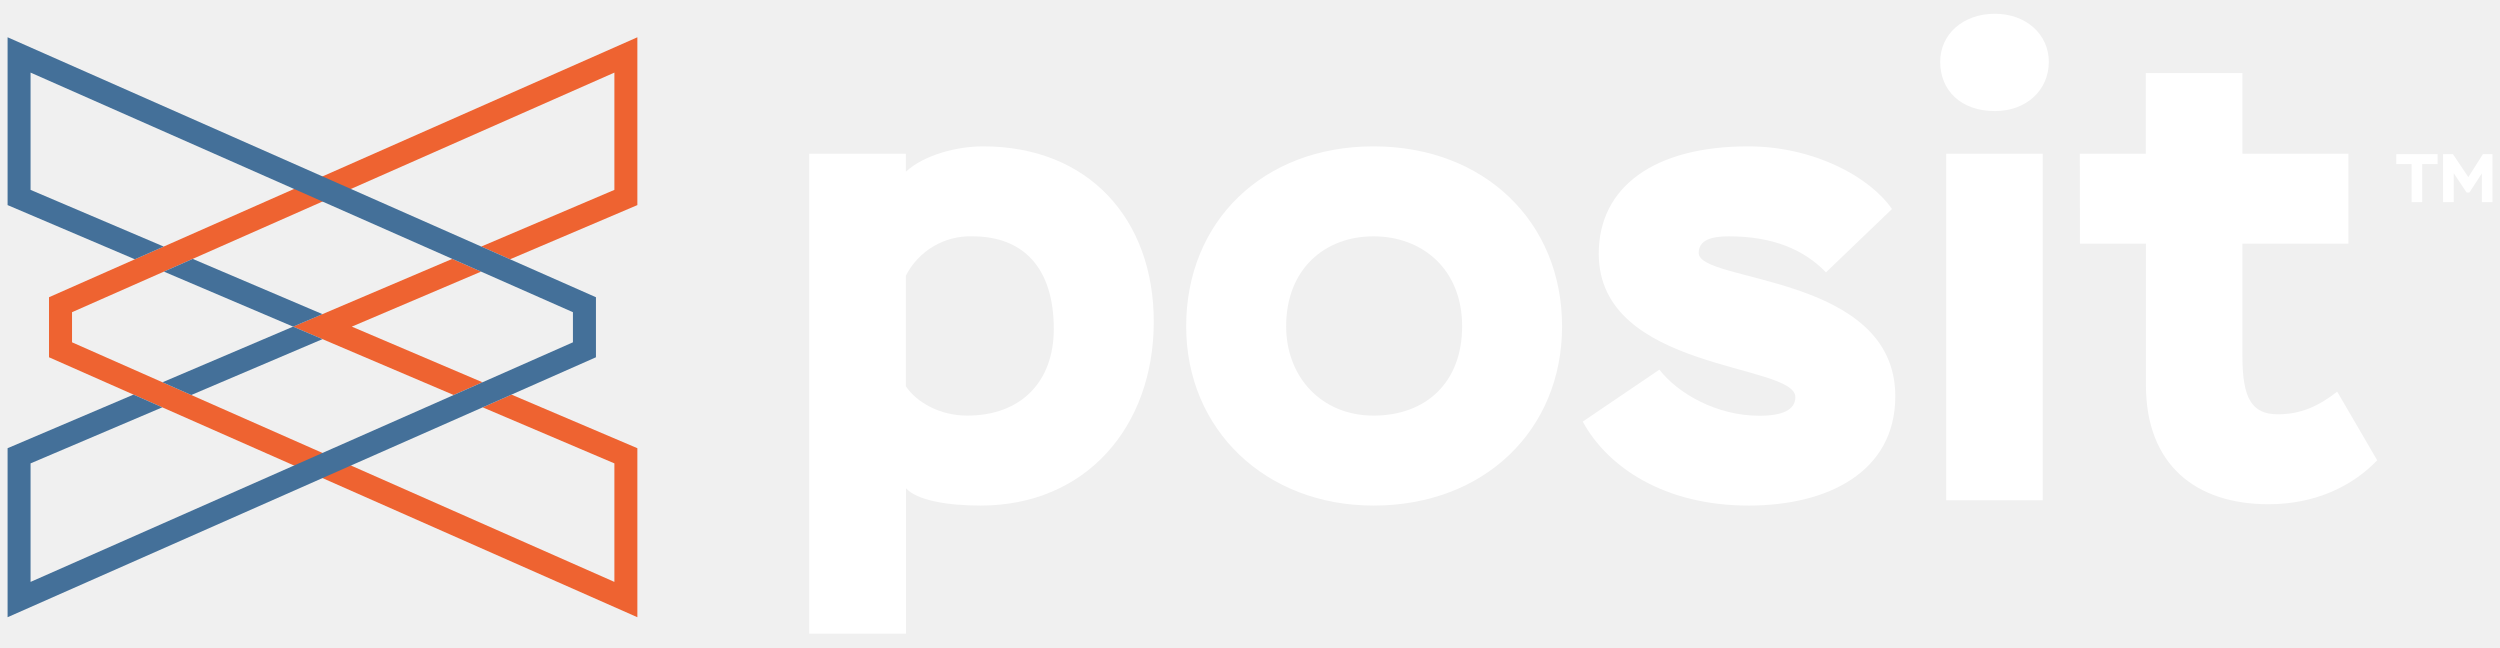
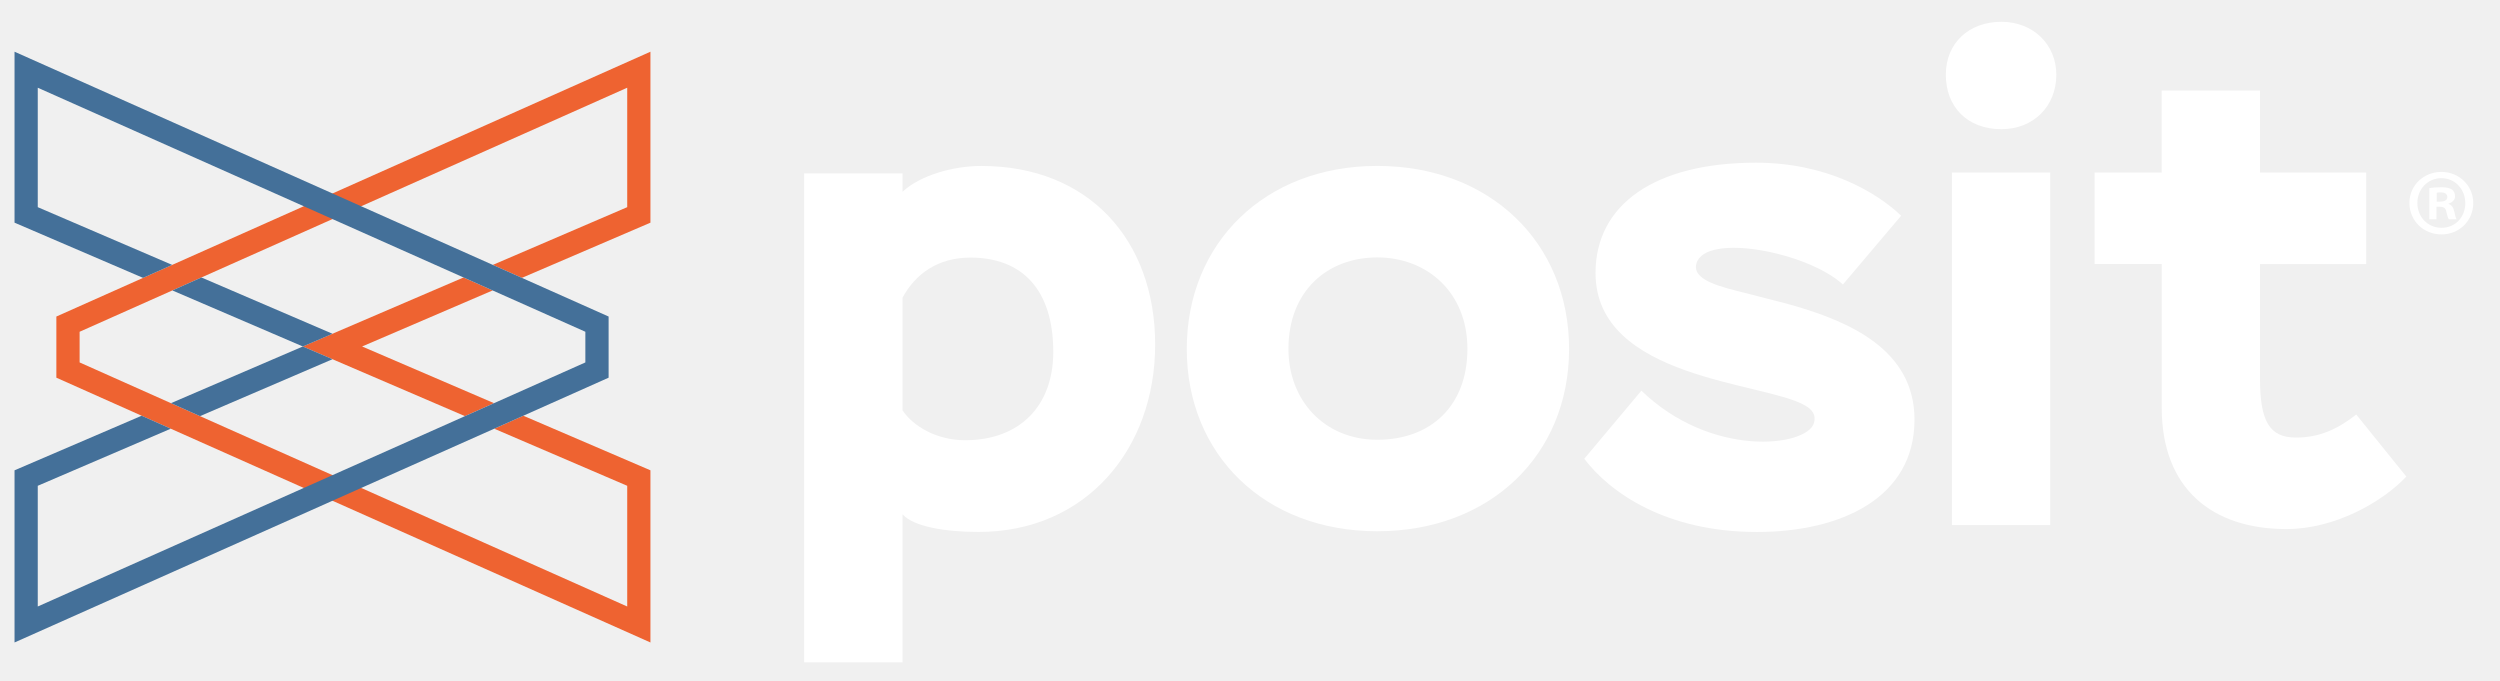
- <svg xmlns="http://www.w3.org/2000/svg" viewBox="0 0 704.93 182.52">
+ <svg xmlns="http://www.w3.org/2000/svg" id="Logo" viewBox="0 0 688 187.26">
  <defs>
-     <style>.cls-1{fill:#fff;}.cls-2{fill:#ee6331;}.cls-3{fill:#447099;}</style>
+     <style>.cls-1{fill:#447099;}.cls-1,.cls-2,.cls-3{stroke-width:0px;}.cls-2{fill:#ee6331;}.cls-3{fill:#fff;}</style>
  </defs>
-   <g id="full-rgb">
-     <path id="fullLogo" class="cls-1" d="M228.18,43.34h27.25v5.08c5.07-4.7,14.28-7.15,21.79-7.15,29.7,0,48.11,20.49,48.11,49.43,0,29.69-19.17,51.86-48.86,51.86-9.39,0-18-1.5-21-4.89v41H228.18Zm27.25,34.39v31.19c3,4.51,9.58,8.27,17.28,8.27,15.23,0,24.43-9.58,24.43-24.43,0-17.29-8.64-26.12-22.92-26.12A20.36,20.36,0,0,0,255.43,77.73Z" />
-     <path id="fullLogo-2" data-name="fullLogo" class="cls-1" d="M387.28,41.27c31.19,0,53.18,21.24,53.18,50.74,0,29.31-22,50.55-53.18,50.55-30.26,0-52.81-21.24-52.81-50.55C334.47,62.51,356.09,41.27,387.28,41.27Zm0,75.92c14.84,0,25-9.39,25-25.18,0-16.16-11.28-25.37-25-25.37S362.66,75.85,362.66,92C362.66,106.29,372.62,117.19,387.28,117.19Z" />
-     <path id="fullLogo-3" data-name="fullLogo" class="cls-1" d="M450.8,71.53c0-18.79,15.6-30.26,42.1-30.26,18.6,0,34.38,8.65,40.58,17.67l-18.6,17.85c-6.39-6.58-15.22-10.15-27.43-10.15-5.08,0-8.46,1.13-8.46,4.7,0,8.46,55.43,5.83,55.43,40.4,0,21.42-19.16,30.82-41.34,30.82-23.86,0-39.83-10.9-46.79-23.68l21.61-14.65c5.27,6.76,16.16,13,28.19,13,6.58,0,10.15-1.69,10.15-5.26C506.24,102.35,450.8,104.79,450.8,71.53Z" />
-     <path id="fullLogo-4" data-name="fullLogo" class="cls-1" d="M562.49,3.88c8.83,0,15.22,5.83,15.22,13.53,0,8.08-6.39,13.91-15.22,13.91-9.58,0-15.41-5.83-15.41-13.91C547.08,9.71,553.47,3.88,562.49,3.88ZM548.77,43.34H576v97.72H548.77Z" />
-     <path id="fullLogo-5" data-name="fullLogo" class="cls-1" d="M586.45,43.34h18.6V20.6H632.3V43.34h29.88V68.71H632.3v31.76c0,11.84,2.63,16.35,10,16.35,6.39,0,11.46-2.26,16.72-6.39l11.28,19.35c-6.77,7.14-17.29,12.4-30.63,12.4-20.49,0-34.58-11.08-34.58-33.63V68.71h-18.6Z" />
-     <path id="fullLogo-6" data-name="fullLogo" class="cls-1" d="M675.68,43.47h11.66v2.8H683V57h-3V46.27h-4.32Z" />
-     <path id="fullLogo-7" data-name="fullLogo" class="cls-1" d="M688.88,43.47h2.78L696,49.94l4.11-6.47h2.7V57h-3v-8.1l-3.51,5.38h-.79l-3.63-5.44V57h-3Z" />
-     <polygon id="fullLogo-8" data-name="fullLogo" class="cls-2" points="38.03 73.11 46.16 69.52 82.91 53.28 90.93 49.74 179.72 10.51 179.72 57.83 143.82 73.11 135.7 69.52 173.24 53.54 173.24 20.47 98.95 53.28 90.93 56.83 54.33 73 46.21 76.59 20.31 88.03 20.31 96.52 45.81 107.79 53.93 111.38 91.5 127.97 99.47 131.49 173.24 164.08 173.24 130.66 136.1 114.86 144.22 111.27 179.72 126.38 179.72 174.04 91.53 135.07 83.56 131.55 45.76 114.86 37.64 111.27 13.82 100.74 13.82 83.81 38.03 73.11" />
-     <polygon class="cls-2" points="99.2 92.1 135.65 76.59 127.52 73 82.64 92.1 127.92 111.38 136.04 107.79 99.2 92.1" />
-     <polygon id="fullLogo-9" data-name="fullLogo" class="cls-3" points="45.81 107.79 53.93 111.38 90.93 95.63 82.65 92.1 45.81 107.79" />
-     <polygon id="fullLogo-10" data-name="fullLogo" class="cls-3" points="54.33 73 46.21 76.59 82.65 92.1 90.93 88.58 54.33 73" />
-     <polygon id="fullLogo-11" data-name="fullLogo" class="cls-3" points="143.82 73.11 135.7 69.52 98.95 53.28 90.93 49.74 2.14 10.51 2.14 57.83 38.03 73.11 46.16 69.52 8.62 53.54 8.62 20.47 82.91 53.28 90.93 56.83 127.53 73 135.65 76.59 161.55 88.03 161.55 96.52 136.05 107.79 127.93 111.38 90.36 127.97 82.39 131.49 8.62 164.08 8.62 130.66 45.76 114.86 37.64 111.27 2.14 126.38 2.14 174.04 90.33 135.07 98.3 131.55 136.1 114.86 144.22 111.27 168.04 100.74 168.04 83.81 143.82 73.11" />
-   </g>
+   <path class="cls-3" d="M379.02,45.66c30.96,0,52.79,21.08,52.79,50.36s-21.82,50.18-52.79,50.18-52.42-21.08-52.42-50.18,21.45-50.36,52.42-50.36M379.02,121.02c14.74,0,24.81-9.33,24.81-25s-11.19-25.18-24.81-25.18-24.44,9.14-24.44,25.18c0,14.18,9.89,25,24.44,25" />
+   <path class="cls-3" d="M550.79,6c8.77,0,15.11,6.28,15.11,14.57,0,8.71-6.34,14.98-15.11,14.98-9.51,0-15.3-6.27-15.3-14.98s6.34-14.57,15.3-14.57M537.17,47.49h27.05v97h-27.05V47.49Z" />
+   <path class="cls-3" d="M576.43,47.49h18.47v-22.57h27.05v22.57h29.23v25.18h-29.23v31.52c0,11.75,2.61,16.23,9.89,16.23,6.34,0,11.38-2.24,16.6-6.34l13.78,17.08c-6.72,7.09-19.75,14.44-32.99,14.44-20.33,0-34.32-11.01-34.32-33.39v-39.55h-18.47v-25.18Z" />
+   <path class="cls-3" d="M523.17,59.35c-6.63-6.36-20.38-14.58-39.91-14.58-27.81,0-44.17,11.5-44.17,30.36,0,29.27,46.62,29.98,57.63,36.44,1.99,1.11,3.17,2.66,2.46,4.91-2.07,6.49-28.2,9.66-47.47-8.97l-15.72,18.74c7,9.27,22.44,20.15,47.49,20.15,23.27,0,43.39-9.43,43.39-30.92,0-19.27-17.95-27.02-33.91-31.56-4.54-1.25-8.93-2.28-12.73-3.3-6.29-1.61-14.72-3.42-13.37-8.12,2.45-8.54,30.5-3.19,40.31,5.79l16.03-18.93Z" />
+   <path class="cls-3" d="M221.29,47.72h27.09v5.05c5.04-4.67,14.2-7.1,21.68-7.1,29.52,0,47.84,20.37,47.84,49.15s-19.06,51.57-48.59,51.57c-9.34,0-17.94-1.49-20.93-4.86v40.74h-27.09V47.72ZM248.38,81.91v31.02c2.99,4.48,9.53,8.22,17.19,8.22,15.14,0,24.29-9.53,24.29-24.29,0-17.19-8.59-25.97-22.8-25.97-8.97,0-15.13,4.48-18.68,11.02" />
+   <polygon id="fullLogo-8" class="cls-2" points="39.37 76.47 47.38 72.9 83.6 56.76 91.5 53.24 179 14.23 179 61.28 143.62 76.47 135.62 72.9 172.61 57.01 172.61 24.14 99.4 56.76 91.5 60.29 55.43 76.36 47.43 79.93 21.91 91.3 21.91 99.74 47.04 110.95 55.04 114.52 92.06 131.01 99.92 134.51 172.61 166.91 172.61 133.69 136.01 117.98 144.02 114.41 179 129.43 179 176.81 92.09 138.07 84.24 134.57 46.99 117.98 38.98 114.41 15.51 103.94 15.51 87.11 39.37 76.47" />
+   <polygon class="cls-2" points="99.65 95.35 135.57 79.93 127.56 76.36 83.33 95.35 127.95 114.52 135.95 110.95 99.65 95.35" />
+   <polygon id="fullLogo-9" class="cls-1" points="47.04 110.95 55.04 114.52 91.5 98.86 83.34 95.35 47.04 110.95" />
+   <polygon id="fullLogo-10" class="cls-1" points="55.43 76.36 47.43 79.93 83.34 95.35 91.5 91.85 55.43 76.36" />
+   <polygon id="fullLogo-11" class="cls-1" points="143.62 76.47 135.62 72.9 99.4 56.76 91.5 53.24 4 14.23 4 61.28 39.37 76.47 47.38 72.9 10.39 57.01 10.39 24.14 83.6 56.76 91.5 60.29 127.57 76.36 135.57 79.93 161.09 91.3 161.09 99.74 135.96 110.95 127.96 114.52 90.94 131.01 83.08 134.51 10.39 166.91 10.39 133.69 46.99 117.98 38.98 114.41 4 129.43 4 176.81 90.91 138.07 98.76 134.57 136.01 117.98 144.02 114.41 167.49 103.94 167.49 87.11 143.62 76.47" />
+   <path class="cls-3" d="M680.64,55.86c0,4.85-3.81,8.65-8.76,8.65s-8.81-3.81-8.81-8.65,3.91-8.55,8.81-8.55,8.76,3.81,8.76,8.55ZM665.26,55.86c0,3.81,2.81,6.83,6.67,6.83s6.52-3.02,6.52-6.78-2.76-6.88-6.57-6.88-6.62,3.08-6.62,6.83ZM670.53,60.34h-1.98v-8.55c.78-.16,1.88-.26,3.28-.26,1.62,0,2.35.26,2.97.63.47.36.83,1.04.83,1.88,0,.94-.73,1.67-1.77,1.98v.1c.83.31,1.3.94,1.56,2.08.26,1.3.42,1.82.63,2.14h-2.14c-.26-.31-.42-1.09-.68-2.08-.16-.94-.68-1.36-1.77-1.36h-.94v3.44ZM670.58,55.49h.94c1.09,0,1.98-.36,1.98-1.25,0-.78-.57-1.3-1.82-1.3-.52,0-.89.05-1.09.1v2.45Z" />
</svg>
